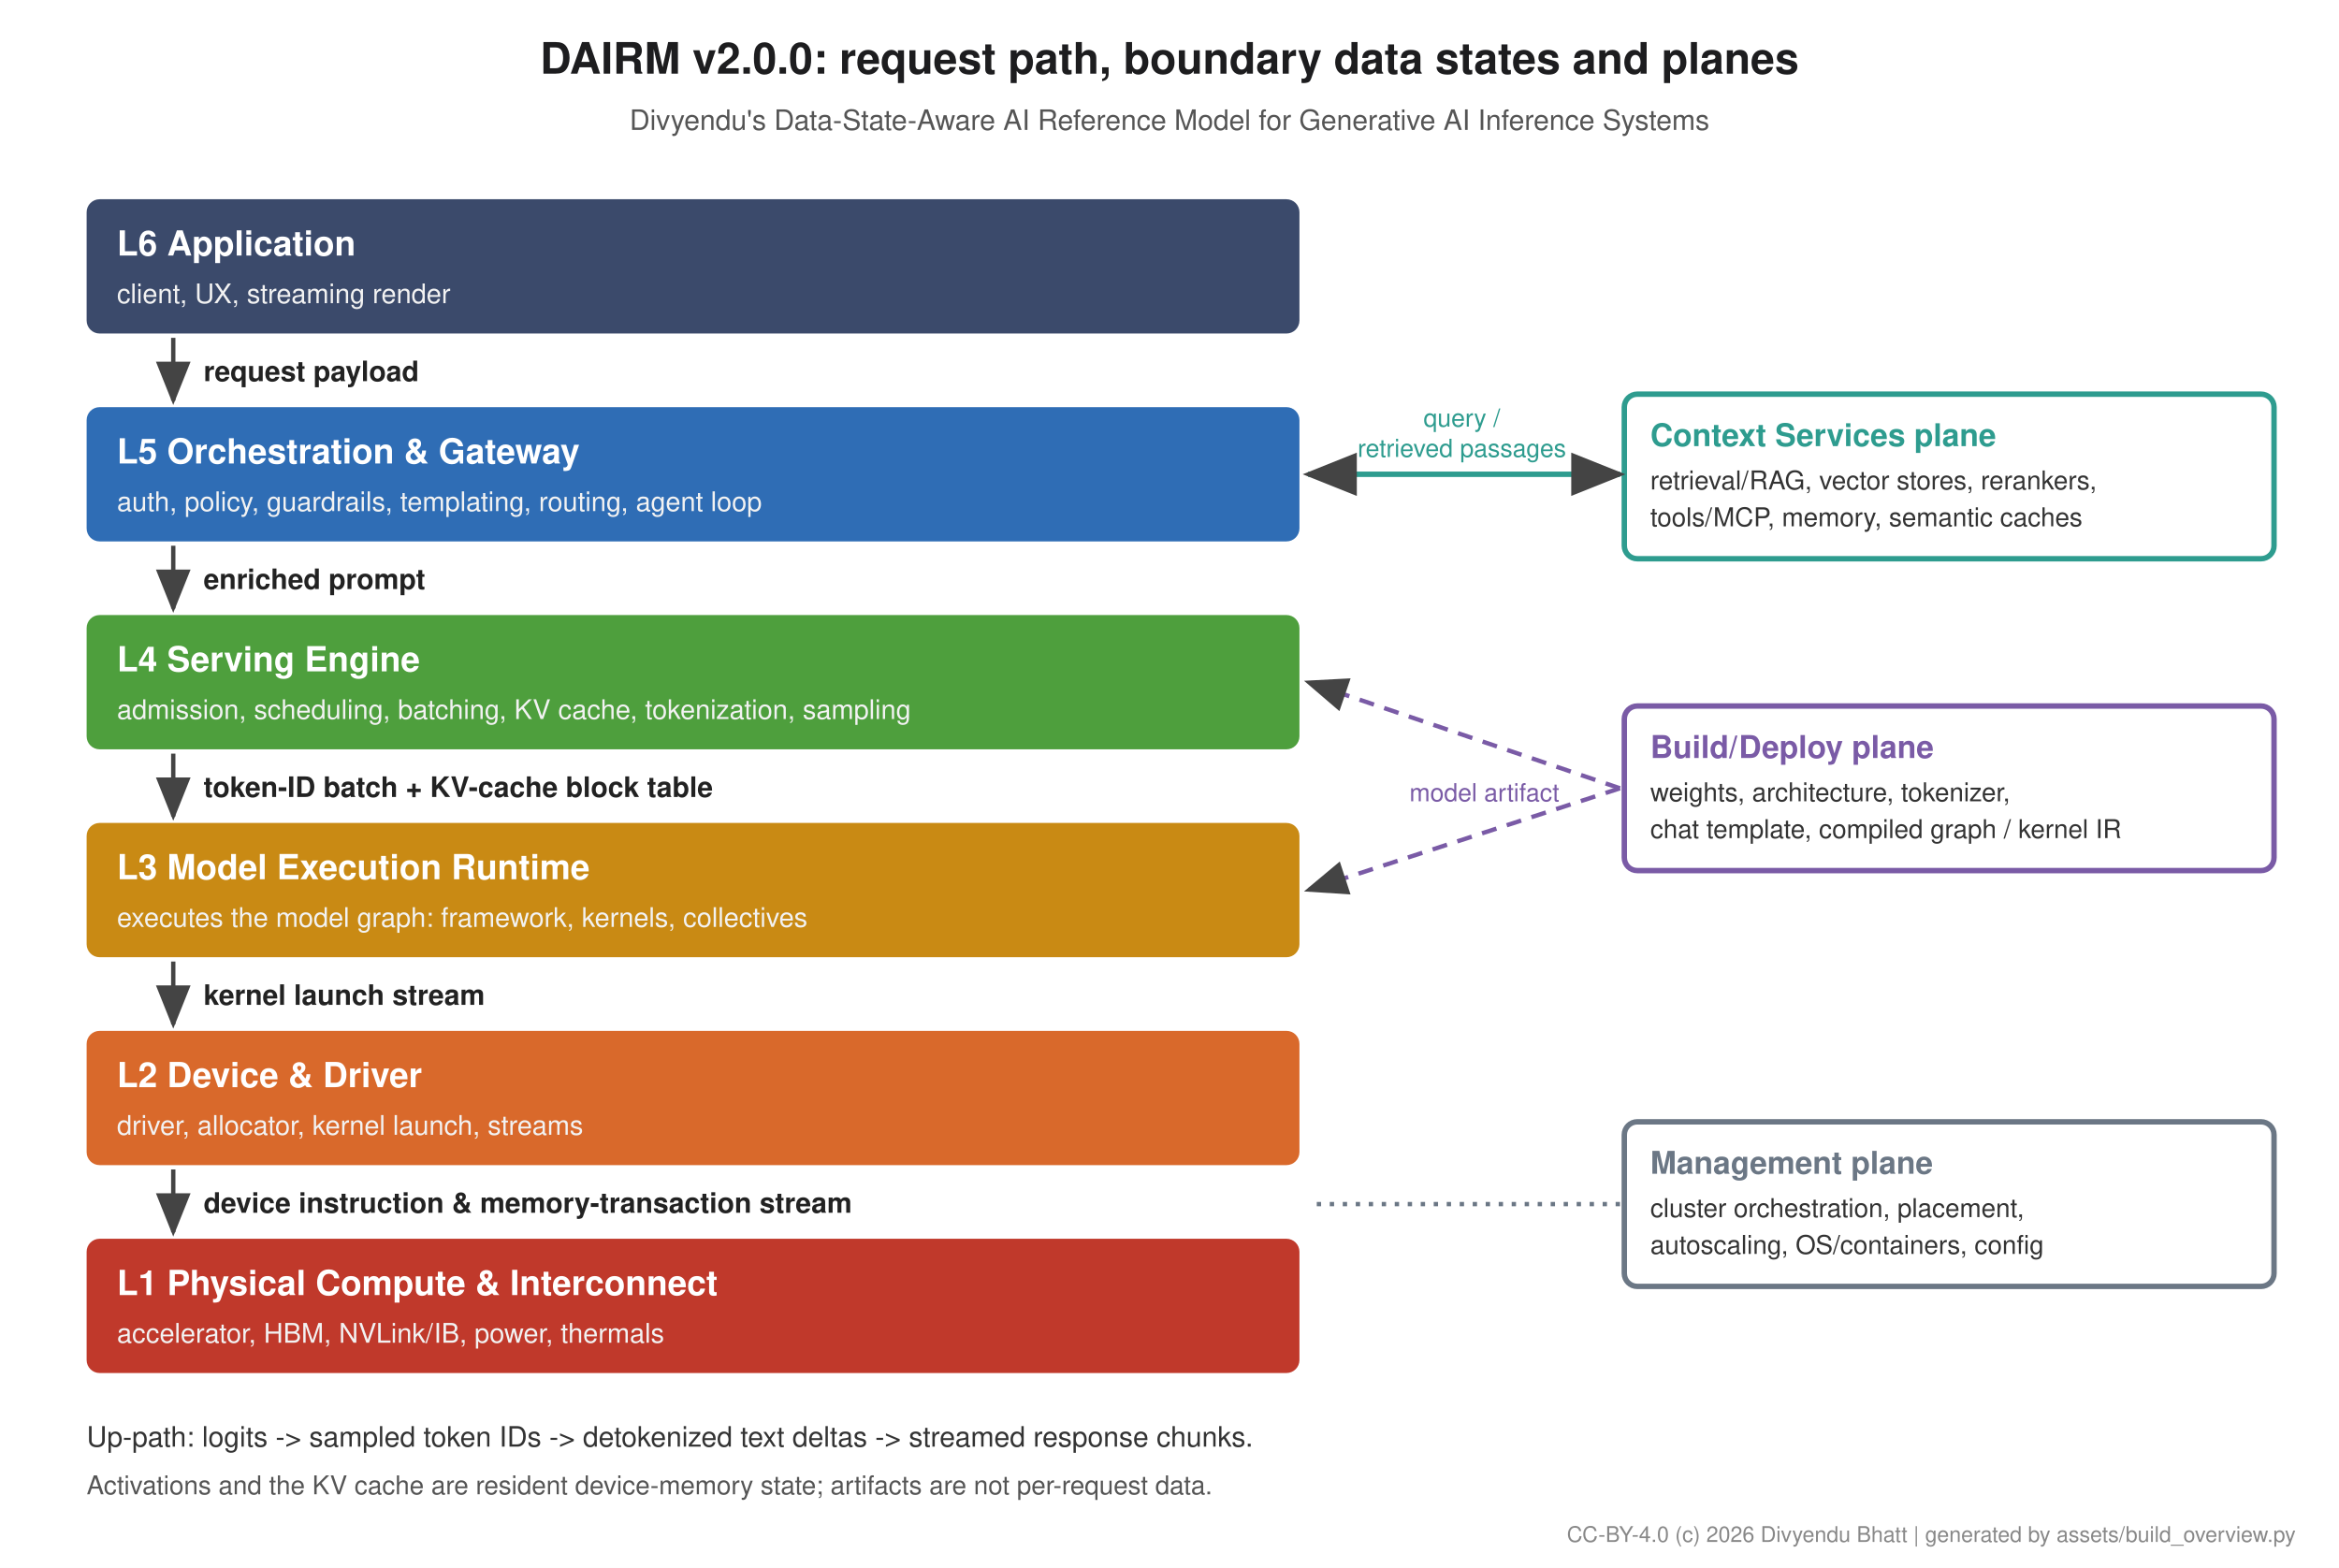
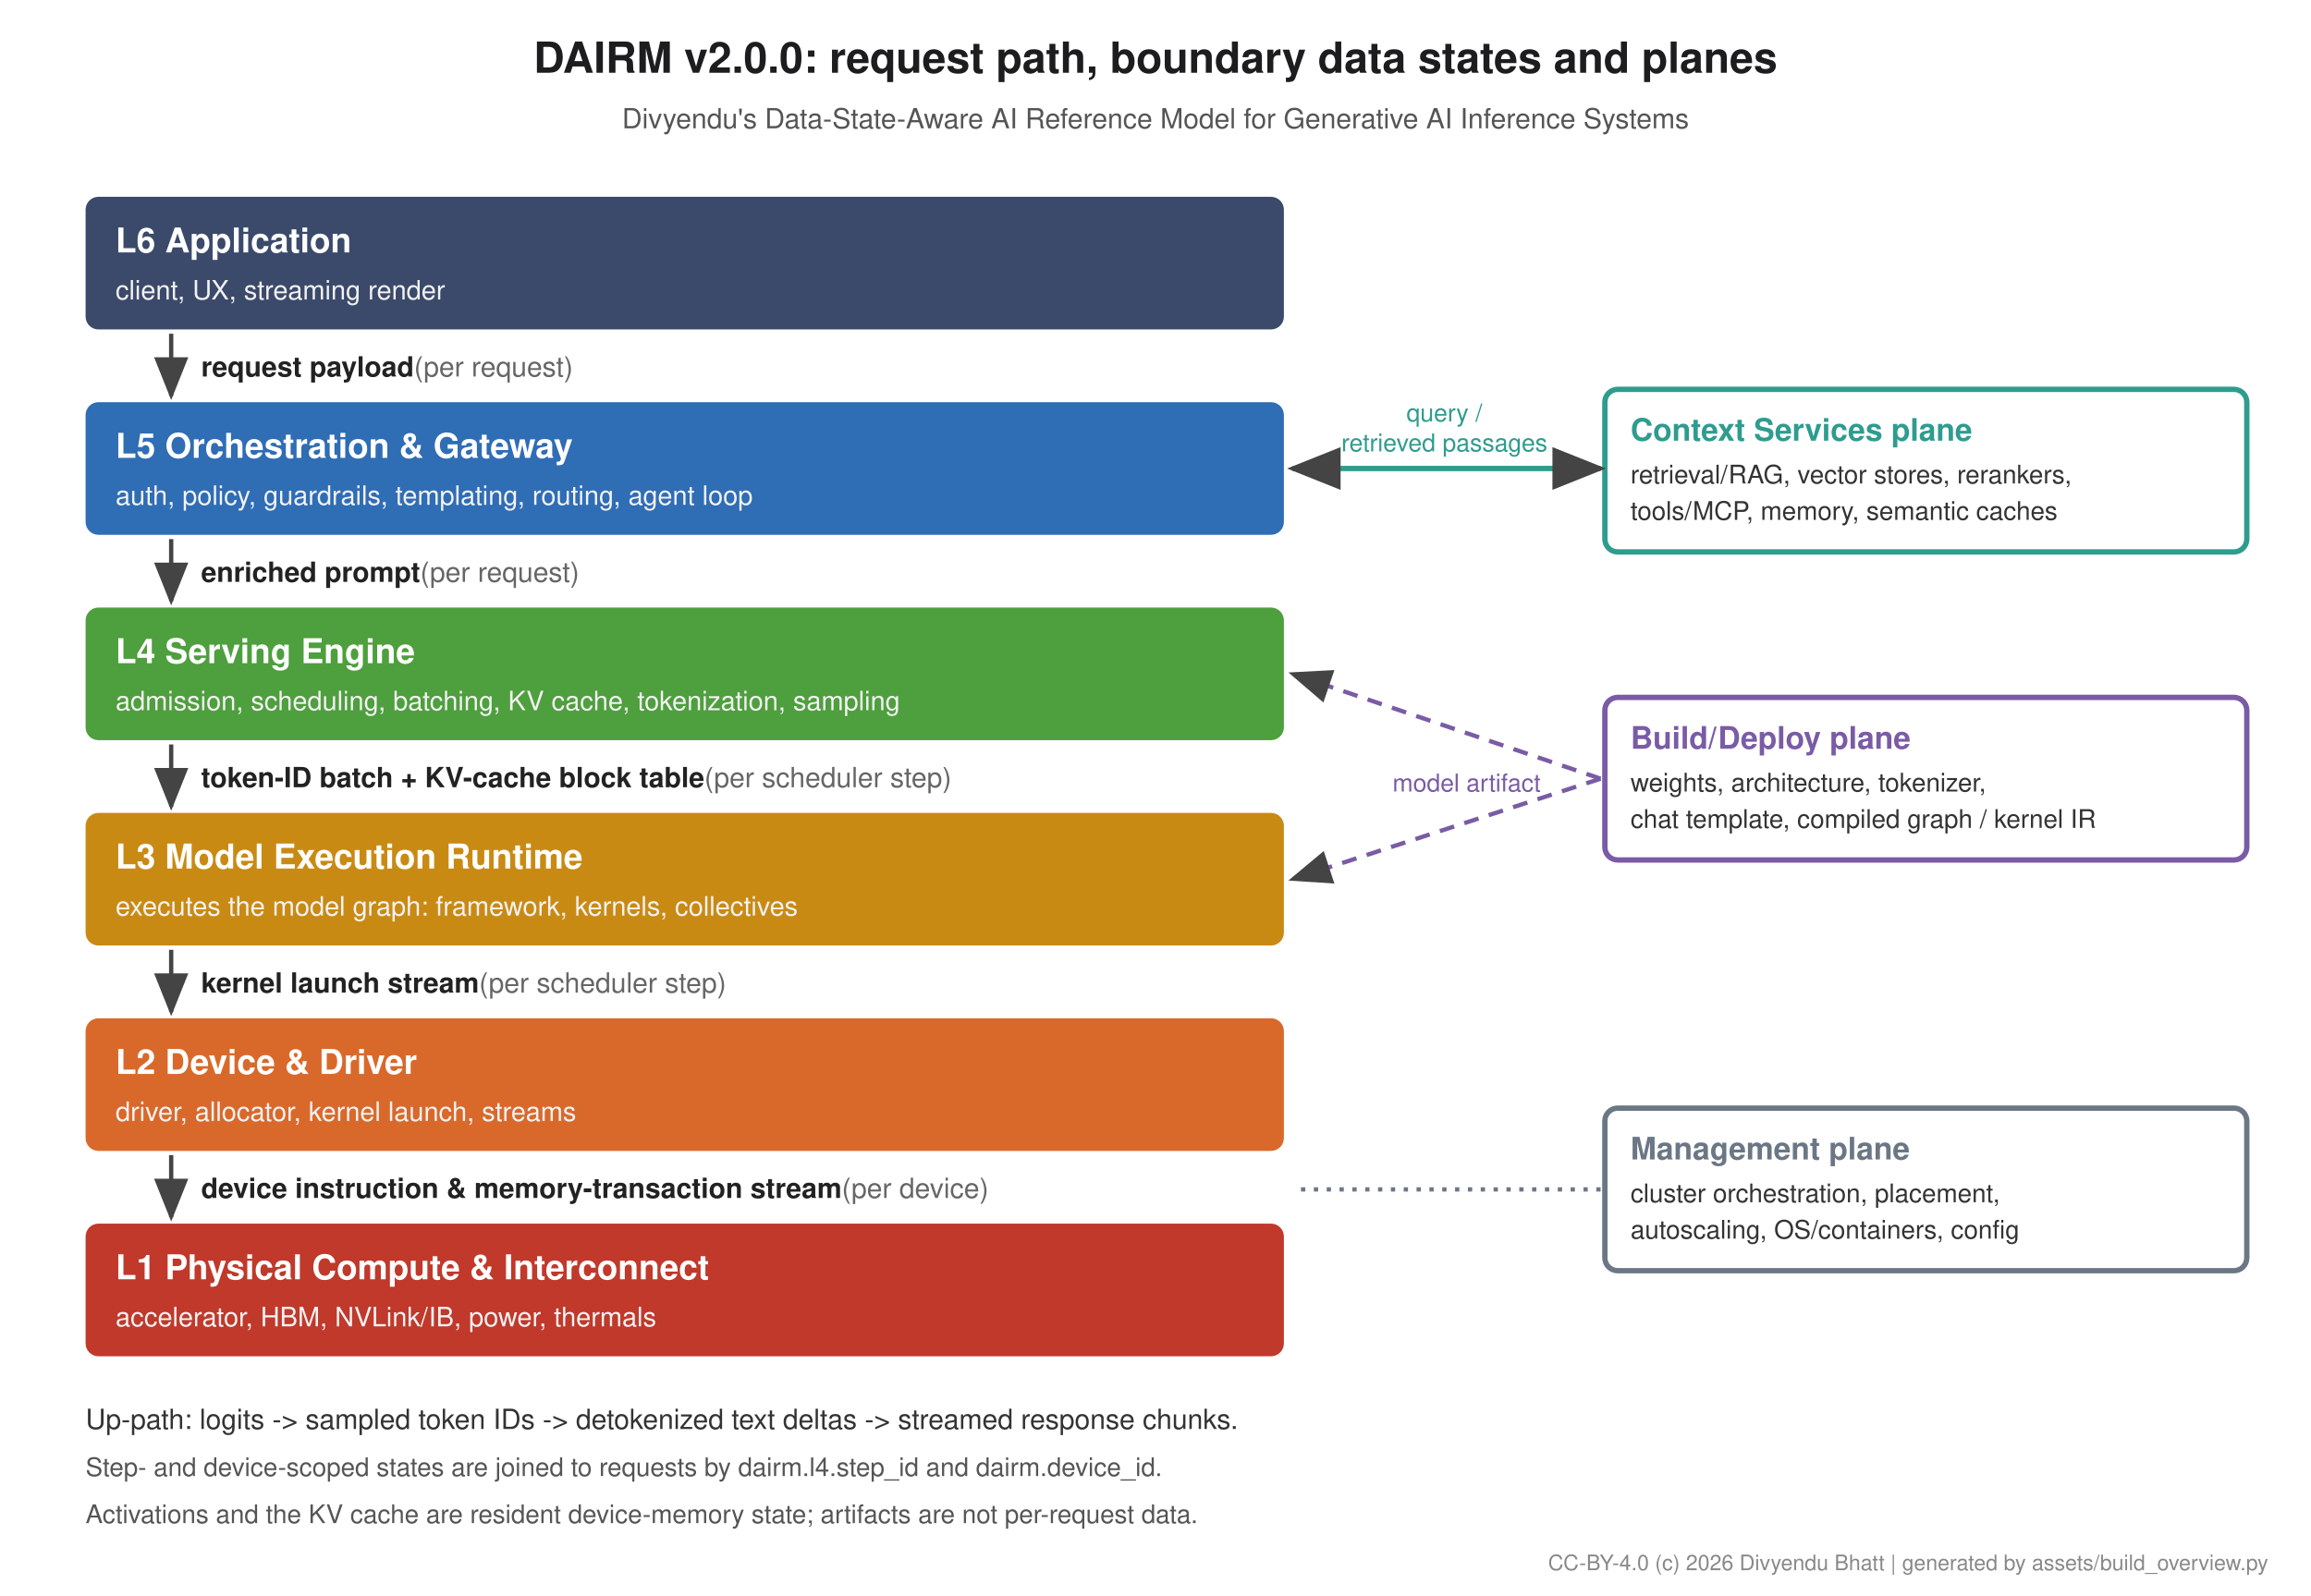
- <svg xmlns="http://www.w3.org/2000/svg" width="1080" height="724" viewBox="0 0 1080 724" font-family="Helvetica, Arial, sans-serif">
+ <svg xmlns="http://www.w3.org/2000/svg" width="1080" height="746" viewBox="0 0 1080 746" font-family="Helvetica, Arial, sans-serif">
  <defs>
    <marker id="a" markerWidth="10" markerHeight="8" refX="9" refY="4" orient="auto">
      <path d="M0,0 L10,4 L0,8 z" fill="#444" />
    </marker>
    <marker id="b" markerWidth="10" markerHeight="8" refX="1" refY="4" orient="auto">
      <path d="M10,0 L0,4 L10,8 z" fill="#444" />
    </marker>
  </defs>
-   <rect width="1080" height="724" fill="#ffffff" />
+   <rect width="1080" height="746" fill="#ffffff" />
  <text x="540.0" y="34" font-size="20" font-weight="bold" fill="#1d1d1f" text-anchor="middle">DAIRM v2.0.0: request path, boundary data states and planes</text>
  <text x="540.0" y="60" font-size="13" font-weight="normal" fill="#555" text-anchor="middle">Divyendu's Data-State-Aware AI Reference Model for Generative AI Inference Systems</text>
  <rect x="40" y="92" width="560" height="62" rx="6" fill="#3B4A6B" />
  <text x="54" y="118" font-size="16" font-weight="bold" fill="#ffffff" text-anchor="start">L6  Application</text>
  <text x="54" y="140" font-size="12.5" font-weight="normal" fill="#f2f2f2" text-anchor="start">client, UX, streaming render</text>
  <line x1="80" y1="156" x2="80" y2="185" stroke="#444" stroke-width="2" marker-end="url(#a)" />
-   <text x="94" y="176.0" font-size="13" font-weight="bold" fill="#222" text-anchor="start">request payload</text>
+   <text x="94" y="176.0" font-size="13" font-weight="bold" fill="#222">request payload<tspan font-weight="normal" fill="#666">  (per request)</tspan>
+   </text>
  <rect x="40" y="188" width="560" height="62" rx="6" fill="#2F6DB5" />
  <text x="54" y="214" font-size="16" font-weight="bold" fill="#ffffff" text-anchor="start">L5  Orchestration &amp; Gateway</text>
  <text x="54" y="236" font-size="12.5" font-weight="normal" fill="#f2f2f2" text-anchor="start">auth, policy, guardrails, templating, routing, agent loop</text>
  <line x1="80" y1="252" x2="80" y2="281" stroke="#444" stroke-width="2" marker-end="url(#a)" />
-   <text x="94" y="272.0" font-size="13" font-weight="bold" fill="#222" text-anchor="start">enriched prompt</text>
+   <text x="94" y="272.0" font-size="13" font-weight="bold" fill="#222">enriched prompt<tspan font-weight="normal" fill="#666">  (per request)</tspan>
+   </text>
  <rect x="40" y="284" width="560" height="62" rx="6" fill="#4E9F3D" />
  <text x="54" y="310" font-size="16" font-weight="bold" fill="#ffffff" text-anchor="start">L4  Serving Engine</text>
  <text x="54" y="332" font-size="12.5" font-weight="normal" fill="#f2f2f2" text-anchor="start">admission, scheduling, batching, KV cache, tokenization, sampling</text>
  <line x1="80" y1="348" x2="80" y2="377" stroke="#444" stroke-width="2" marker-end="url(#a)" />
-   <text x="94" y="368.0" font-size="13" font-weight="bold" fill="#222" text-anchor="start">token-ID batch + KV-cache block table</text>
+   <text x="94" y="368.0" font-size="13" font-weight="bold" fill="#222">token-ID batch + KV-cache block table<tspan font-weight="normal" fill="#666">  (per scheduler step)</tspan>
+   </text>
  <rect x="40" y="380" width="560" height="62" rx="6" fill="#C98A14" />
  <text x="54" y="406" font-size="16" font-weight="bold" fill="#ffffff" text-anchor="start">L3  Model Execution Runtime</text>
  <text x="54" y="428" font-size="12.5" font-weight="normal" fill="#f2f2f2" text-anchor="start">executes the model graph: framework, kernels, collectives</text>
  <line x1="80" y1="444" x2="80" y2="473" stroke="#444" stroke-width="2" marker-end="url(#a)" />
-   <text x="94" y="464.0" font-size="13" font-weight="bold" fill="#222" text-anchor="start">kernel launch stream</text>
+   <text x="94" y="464.0" font-size="13" font-weight="bold" fill="#222">kernel launch stream<tspan font-weight="normal" fill="#666">  (per scheduler step)</tspan>
+   </text>
  <rect x="40" y="476" width="560" height="62" rx="6" fill="#D9692B" />
  <text x="54" y="502" font-size="16" font-weight="bold" fill="#ffffff" text-anchor="start">L2  Device &amp; Driver</text>
  <text x="54" y="524" font-size="12.5" font-weight="normal" fill="#f2f2f2" text-anchor="start">driver, allocator, kernel launch, streams</text>
  <line x1="80" y1="540" x2="80" y2="569" stroke="#444" stroke-width="2" marker-end="url(#a)" />
-   <text x="94" y="560.0" font-size="13" font-weight="bold" fill="#222" text-anchor="start">device instruction &amp; memory-transaction stream</text>
+   <text x="94" y="560.0" font-size="13" font-weight="bold" fill="#222">device instruction &amp; memory-transaction stream<tspan font-weight="normal" fill="#666">  (per device)</tspan>
+   </text>
  <rect x="40" y="572" width="560" height="62" rx="6" fill="#C0392B" />
  <text x="54" y="598" font-size="16" font-weight="bold" fill="#ffffff" text-anchor="start">L1  Physical Compute &amp; Interconnect</text>
  <text x="54" y="620" font-size="12.5" font-weight="normal" fill="#f2f2f2" text-anchor="start">accelerator, HBM, NVLink/IB, power, thermals</text>
  <rect x="750" y="182" width="300" height="76" rx="6" fill="#ffffff" stroke="#2E9C8F" stroke-width="2.5" />
  <text x="762" y="206" font-size="14.5" font-weight="bold" fill="#2E9C8F" text-anchor="start">Context Services plane</text>
  <text x="762" y="226" font-size="12" font-weight="normal" fill="#333" text-anchor="start">retrieval/RAG, vector stores, rerankers,</text>
  <text x="762" y="243" font-size="12" font-weight="normal" fill="#333" text-anchor="start">tools/MCP, memory, semantic caches</text>
  <rect x="750" y="326.0" width="300" height="76" rx="6" fill="#ffffff" stroke="#7A5BA6" stroke-width="2.5" />
  <text x="762" y="350.0" font-size="14.5" font-weight="bold" fill="#7A5BA6" text-anchor="start">Build/Deploy plane</text>
  <text x="762" y="370.0" font-size="12" font-weight="normal" fill="#333" text-anchor="start">weights, architecture, tokenizer,</text>
  <text x="762" y="387.0" font-size="12" font-weight="normal" fill="#333" text-anchor="start">chat template, compiled graph / kernel IR</text>
  <rect x="750" y="518.0" width="300" height="76" rx="6" fill="#ffffff" stroke="#6B7785" stroke-width="2.5" />
  <text x="762" y="542.0" font-size="14.5" font-weight="bold" fill="#6B7785" text-anchor="start">Management plane</text>
  <text x="762" y="562.0" font-size="12" font-weight="normal" fill="#333" text-anchor="start">cluster orchestration, placement,</text>
  <text x="762" y="579.0" font-size="12" font-weight="normal" fill="#333" text-anchor="start">autoscaling, OS/containers, config</text>
  <line x1="748" y1="219" x2="604" y2="219" stroke="#2E9C8F" stroke-width="2.5" marker-start="url(#b)" marker-end="url(#a)" />
  <text x="675.0" y="197" font-size="11.5" font-weight="normal" fill="#2E9C8F" text-anchor="middle">query /</text>
  <text x="675.0" y="211" font-size="11.5" font-weight="normal" fill="#2E9C8F" text-anchor="middle">retrieved passages</text>
  <line x1="748" y1="364.0" x2="604" y2="315.0" stroke="#7A5BA6" stroke-width="2" stroke-dasharray="7,5" marker-end="url(#a)" />
  <line x1="748" y1="364.0" x2="604" y2="411.0" stroke="#7A5BA6" stroke-width="2" stroke-dasharray="7,5" marker-end="url(#a)" />
  <text x="720" y="370.0" font-size="11.5" font-weight="normal" fill="#7A5BA6" text-anchor="end">model artifact</text>
  <line x1="748" y1="556.0" x2="604" y2="556.0" stroke="#6B7785" stroke-width="2" stroke-dasharray="2,4" />
  <text x="40" y="668" font-size="13" font-weight="normal" fill="#333" text-anchor="start">Up-path: logits -&gt; sampled token IDs -&gt; detokenized text deltas -&gt; streamed response chunks.</text>
-   <text x="40" y="690" font-size="12" font-weight="normal" fill="#555" text-anchor="start">Activations and the KV cache are resident device-memory state; artifacts are not per-request data.</text>
-   <text x="1060" y="712" font-size="10" font-weight="normal" fill="#888" text-anchor="end">CC-BY-4.0  (c) 2026 Divyendu Bhatt  |  generated by assets/build_overview.py</text>
+   <text x="40" y="690" font-size="12" font-weight="normal" fill="#555" text-anchor="start">Step- and device-scoped states are joined to requests by dairm.l4.step_id and dairm.device_id.</text>
+   <text x="40" y="712" font-size="12" font-weight="normal" fill="#555" text-anchor="start">Activations and the KV cache are resident device-memory state; artifacts are not per-request data.</text>
+   <text x="1060" y="734" font-size="10" font-weight="normal" fill="#888" text-anchor="end">CC-BY-4.0  (c) 2026 Divyendu Bhatt  |  generated by assets/build_overview.py</text>
</svg>
